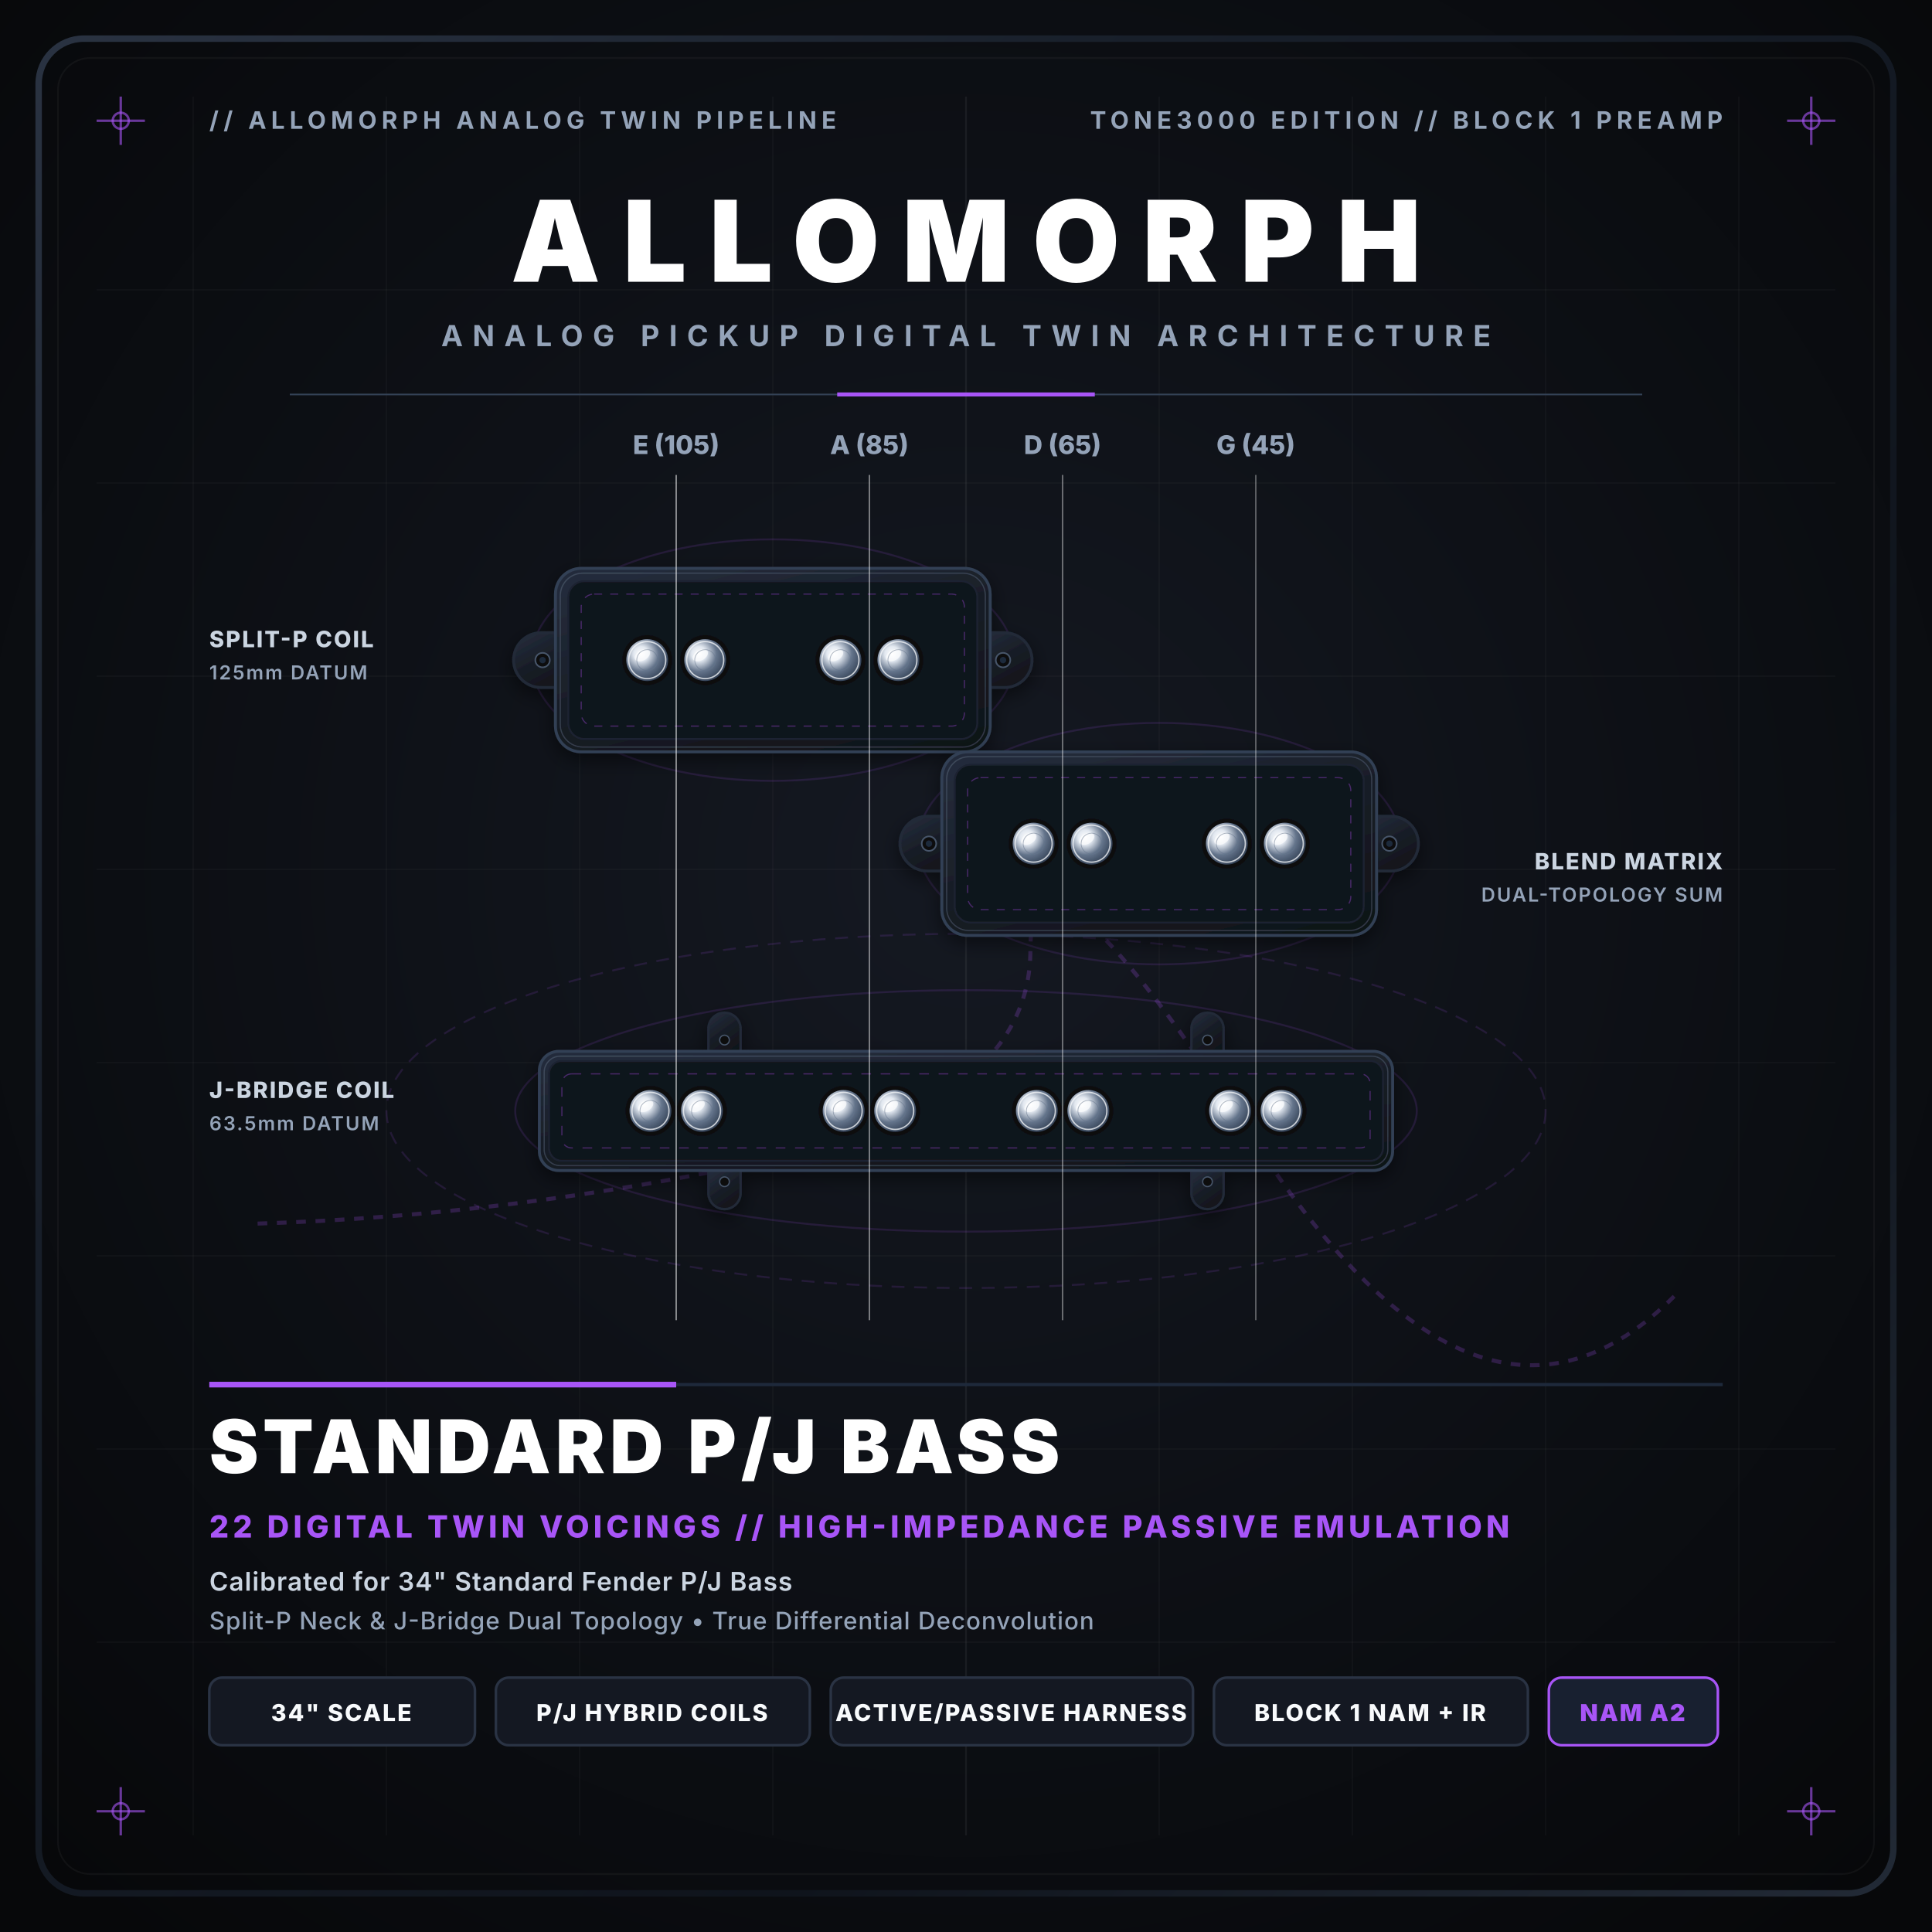
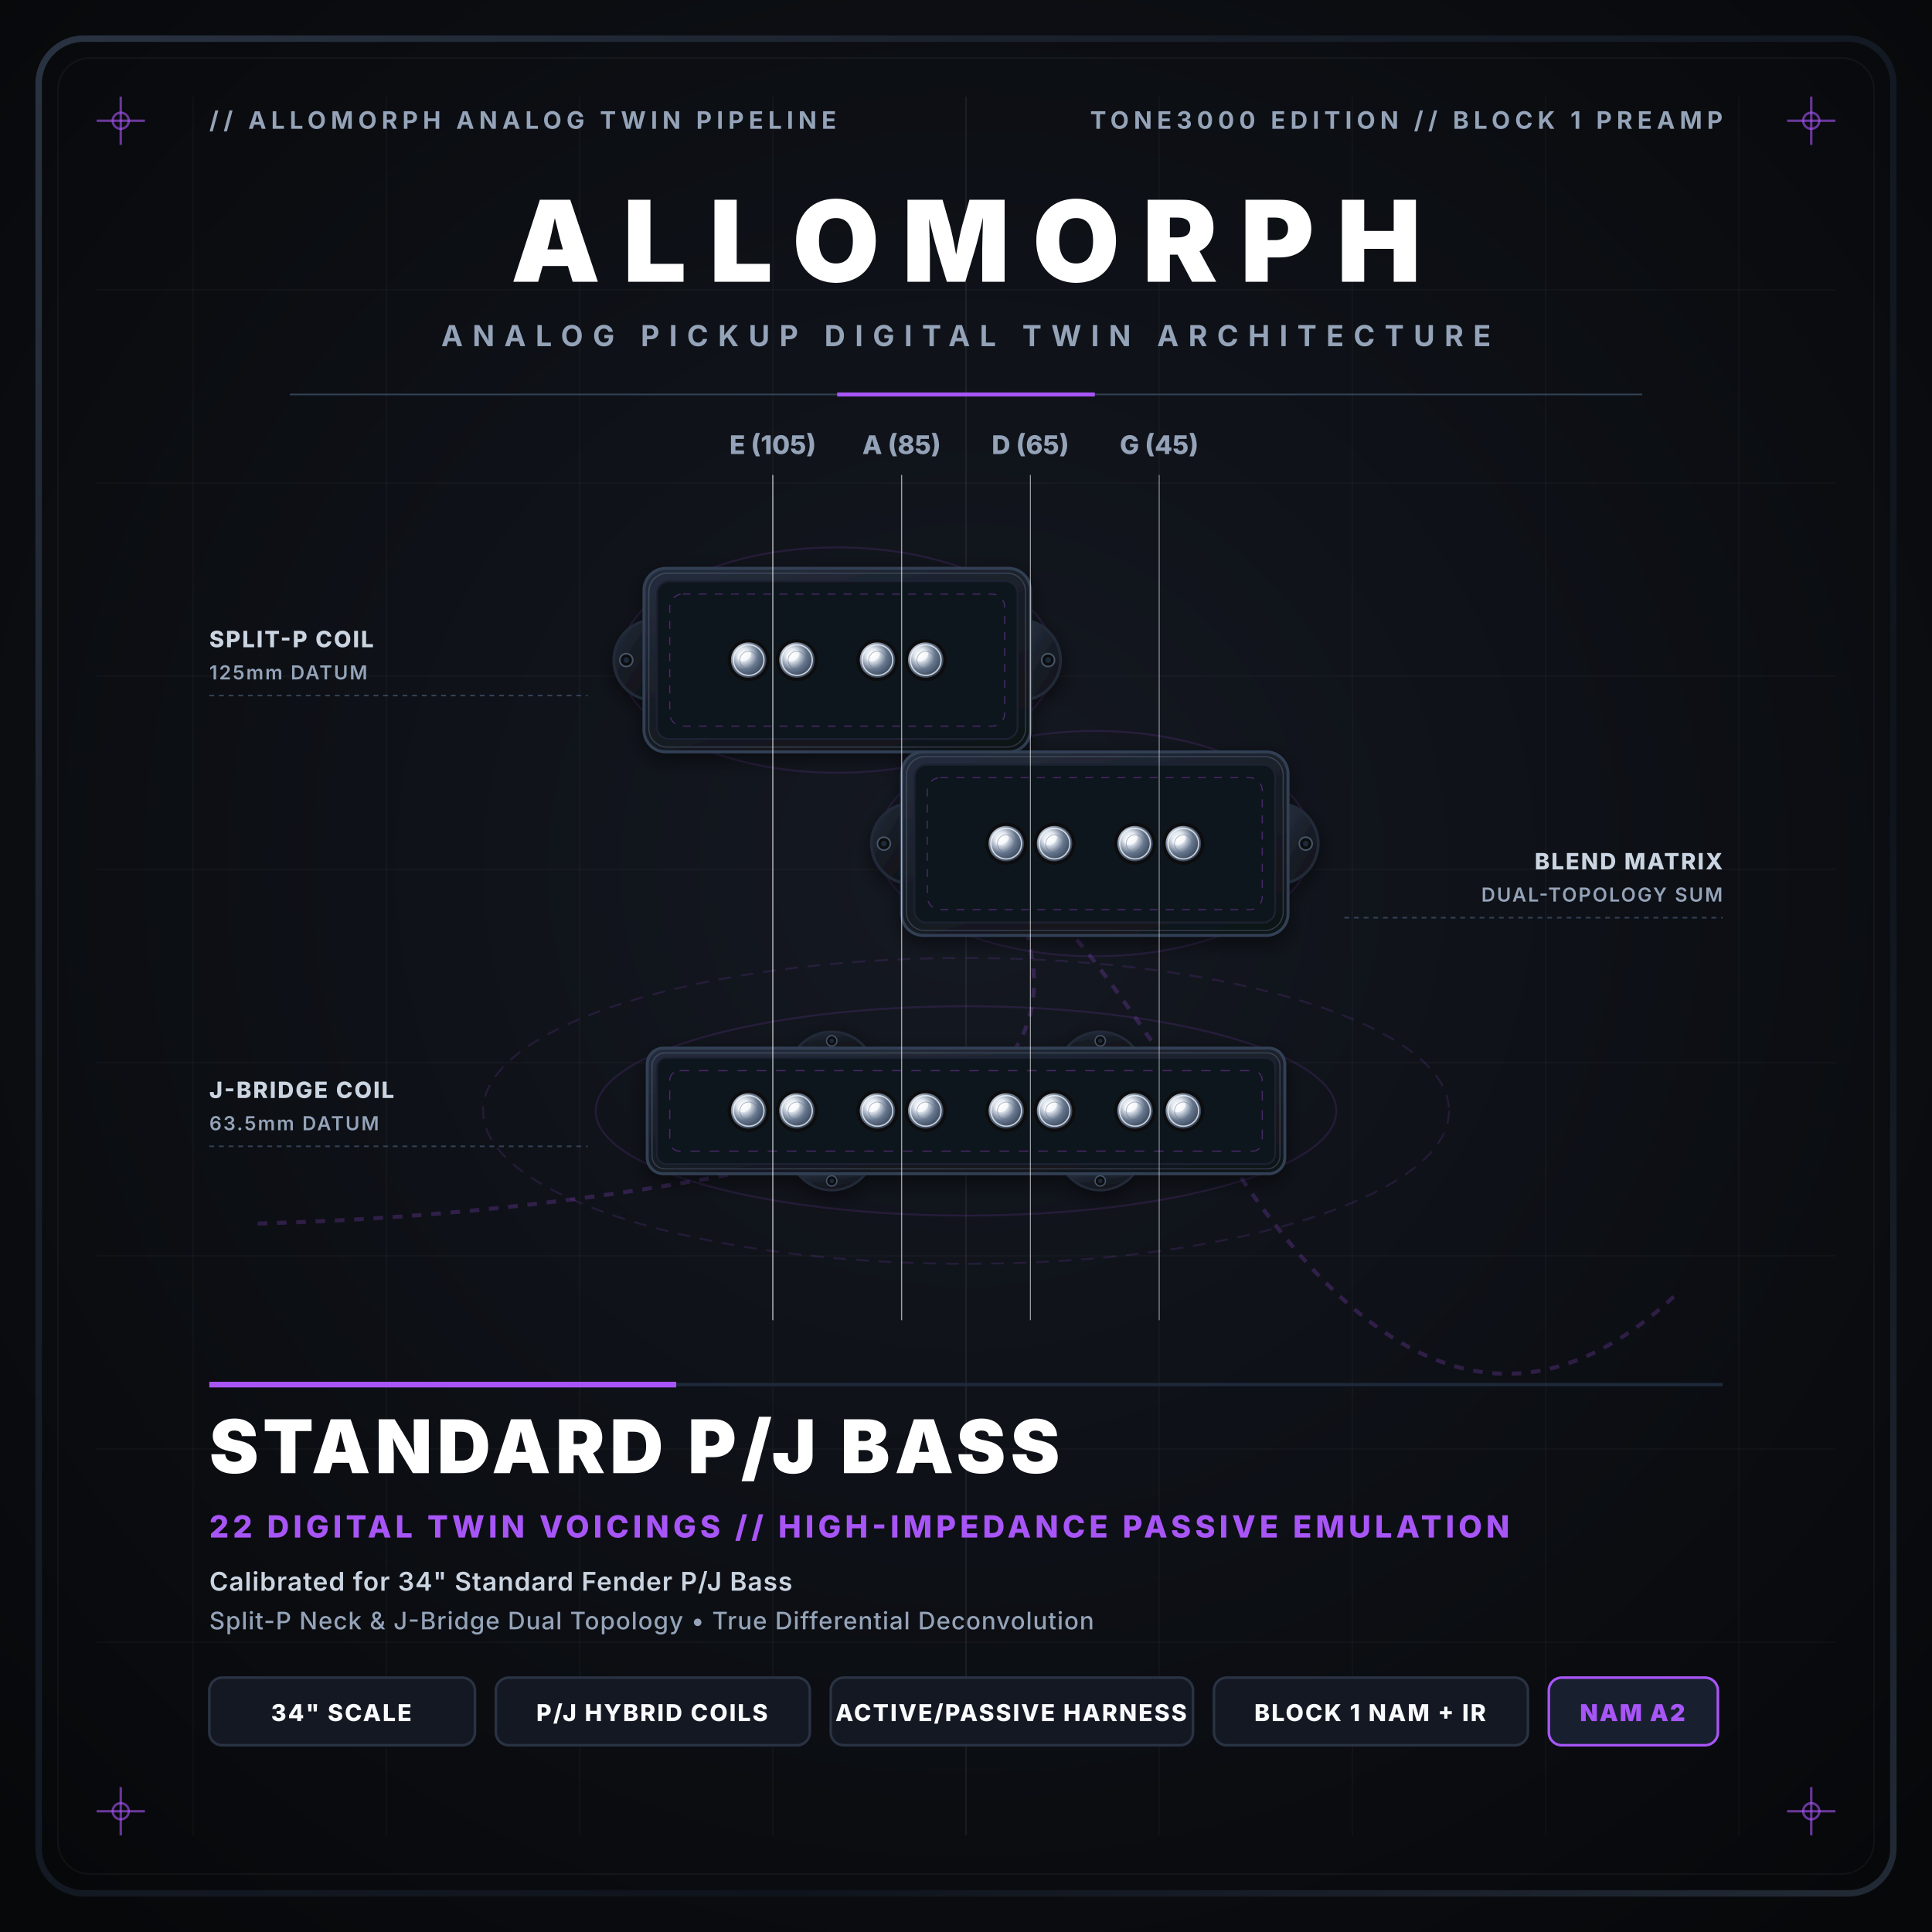
<svg xmlns="http://www.w3.org/2000/svg" viewBox="0 0 1200 1200" width="1200" height="1200">
  <defs>
    <radialGradient id="bgGrad" cx="50%" cy="45%" r="70%">
      <stop offset="0%" stop-color="#151922" />
      <stop offset="45%" stop-color="#0e1117" />
      <stop offset="100%" stop-color="#07080a" />
    </radialGradient>
    <linearGradient id="bezelGrad" x1="0%" y1="0%" x2="100%" y2="100%">
      <stop offset="0%" stop-color="#2a3342" />
      <stop offset="30%" stop-color="#181f2a" />
      <stop offset="70%" stop-color="#0f141c" />
      <stop offset="100%" stop-color="#222a36" />
    </linearGradient>
    <linearGradient id="coverGrad" x1="20%" y1="0%" x2="80%" y2="100%">
      <stop offset="0%" stop-color="#242c3b" />
      <stop offset="50%" stop-color="#181d26" />
      <stop offset="100%" stop-color="#101319" />
    </linearGradient>
    <radialGradient id="poleGrad" cx="35%" cy="35%" r="70%">
      <stop offset="0%" stop-color="#ffffff" />
      <stop offset="25%" stop-color="#e2e8f0" />
      <stop offset="60%" stop-color="#64748b" />
      <stop offset="100%" stop-color="#334155" />
    </radialGradient>
    <linearGradient id="stringGrad" x1="0%" y1="0%" x2="100%" y2="0%">
      <stop offset="0%" stop-color="#475569" stop-opacity="0.4" />
      <stop offset="40%" stop-color="#f8fafc" stop-opacity="0.9" />
      <stop offset="70%" stop-color="#94a3b8" stop-opacity="0.7" />
      <stop offset="100%" stop-color="#334155" stop-opacity="0.4" />
    </linearGradient>
    <filter id="dropShadow" x="-25%" y="-25%" width="150%" height="150%">
      <feDropShadow dx="0" dy="18" stdDeviation="16" flood-color="#000000" flood-opacity="0.85" />
      <feDropShadow dx="0" dy="4" stdDeviation="6" flood-color="#000000" flood-opacity="0.5" />
    </filter>
  </defs>
  <rect width="1200" height="1200" fill="url(#bgGrad)" />
  <rect x="24" y="24" width="1152" height="1152" rx="28" fill="none" stroke="url(#bezelGrad)" stroke-width="4" />
  <rect x="36" y="36" width="1128" height="1128" rx="20" fill="none" stroke="#ffffff" stroke-opacity="0.04" stroke-width="1" />
  <g stroke="#ffffff" stroke-opacity="0.025" stroke-width="1">
    <line x1="120" y1="60" x2="120" y2="1140" />
    <line x1="240" y1="60" x2="240" y2="1140" />
    <line x1="360" y1="60" x2="360" y2="1140" />
    <line x1="480" y1="60" x2="480" y2="1140" />
    <line x1="600" y1="60" x2="600" y2="1140" stroke-opacity="0.06" />
    <line x1="720" y1="60" x2="720" y2="1140" />
    <line x1="840" y1="60" x2="840" y2="1140" />
    <line x1="960" y1="60" x2="960" y2="1140" />
    <line x1="1080" y1="60" x2="1080" y2="1140" />
    <line x1="60" y1="180" x2="1140" y2="180" />
    <line x1="60" y1="300" x2="1140" y2="300" />
    <line x1="60" y1="420" x2="1140" y2="420" />
    <line x1="60" y1="540" x2="1140" y2="540" />
    <line x1="60" y1="660" x2="1140" y2="660" />
    <line x1="60" y1="780" x2="1140" y2="780" />
    <line x1="60" y1="900" x2="1140" y2="900" />
    <line x1="60" y1="1020" x2="1140" y2="1020" />
  </g>
  <g stroke="#a855f7" stroke-width="1.5" stroke-opacity="0.6">
    <line x1="60" y1="75" x2="90" y2="75" />
    <line x1="75" y1="60" x2="75" y2="90" />
    <circle cx="75" cy="75" r="5" fill="none" />
    <line x1="1110" y1="75" x2="1140" y2="75" />
    <line x1="1125" y1="60" x2="1125" y2="90" />
    <circle cx="1125" cy="75" r="5" fill="none" />
    <line x1="60" y1="1125" x2="90" y2="1125" />
    <line x1="75" y1="1110" x2="75" y2="1140" />
    <circle cx="75" cy="1125" r="5" fill="none" />
    <line x1="1110" y1="1125" x2="1140" y2="1125" />
    <line x1="1125" y1="1110" x2="1125" y2="1140" />
    <circle cx="1125" cy="1125" r="5" fill="none" />
  </g>
  <text x="130" y="80" fill="#94a3b8" font-size="15" font-family="system-ui, -apple-system, sans-serif" font-weight="700" letter-spacing="3">// ALLOMORPH ANALOG TWIN PIPELINE</text>
  <text x="1070" y="80" fill="#94a3b8" font-size="15" font-family="system-ui, -apple-system, sans-serif" font-weight="700" letter-spacing="3" text-anchor="end">TONE3000 EDITION // BLOCK 1 PREAMP</text>
  <g transform="translate(600, 175)">
    <text x="0" y="0" fill="#ffffff" font-size="70" font-family="system-ui, -apple-system, sans-serif" font-weight="900" letter-spacing="14" text-anchor="middle">ALLOMORPH</text>
    <text x="0" y="40" fill="#94a3b8" font-size="18" font-family="system-ui, -apple-system, sans-serif" font-weight="700" letter-spacing="6" text-anchor="middle">ANALOG PICKUP DIGITAL TWIN ARCHITECTURE</text>
  </g>
  <line x1="180" y1="245" x2="1020" y2="245" stroke="#334155" stroke-width="1" />
  <line x1="520" y1="245" x2="680" y2="245" stroke="#a855f7" stroke-width="2.5" />
  <g fill="none" stroke="#a855f7" stroke-opacity="0.14" stroke-width="1.2">
-     <ellipse cx="480" cy="410" rx="150" ry="75" />
-     <ellipse cx="720" cy="524" rx="150" ry="75" />
-     <ellipse cx="600" cy="690" rx="280" ry="75" />
-     <ellipse cx="600" cy="690" rx="360" ry="110" stroke-dasharray="8 6" />
-   </g>
-   <path d="M 160 760 Q 320 755 480 720 T 640 590 T 780 710 T 1040 805" fill="none" stroke="#a855f7" stroke-opacity="0.22" stroke-width="2.5" stroke-dasharray="6 6" />
+     <ellipse cx="520" cy="410" rx="135" ry="70" />
+     <ellipse cx="680" cy="524" rx="135" ry="70" />
+     <ellipse cx="600" cy="690" rx="230" ry="65" />
+     <ellipse cx="600" cy="690" rx="300" ry="95" stroke-dasharray="8 6" />
+   </g>
+   <path d="M 160 760 Q 340 755 500 720 T 640 590 T 760 715 T 1040 805" fill="none" stroke="#a855f7" stroke-opacity="0.22" stroke-width="2.5" stroke-dasharray="6 6" />
  <g filter="url(#dropShadow)">
-     <path d="M 357.0 393.0 L 336.0 393.0 A 12 12 0 0 0 336.0 427.0 L 357.0 427.0 Z" fill="url(#coverGrad)" stroke="#222938" stroke-width="1.8" />
-     <circle cx="337.0" cy="410.0" r="4.5" fill="#080a0f" stroke="#475569" stroke-width="1" />
-     <circle cx="337.0" cy="410.0" r="2" fill="#1e293b" />
-     <path d="M 603.0 393.0 L 624.0 393.0 A 12 12 0 0 1 624.0 427.0 L 603.0 427.0 Z" fill="url(#coverGrad)" stroke="#222938" stroke-width="1.8" />
-     <circle cx="623.0" cy="410.0" r="4.5" fill="#080a0f" stroke="#475569" stroke-width="1" />
-     <circle cx="623.0" cy="410.0" r="2" fill="#1e293b" />
-     <rect x="345.0" y="353.0" width="270.0" height="114.0" rx="16.0" fill="url(#coverGrad)" stroke="#334155" stroke-width="1.8" />
-     <rect x="348.0" y="356.0" width="264.0" height="108.0" rx="14.0" fill="none" stroke="#64748b" stroke-width="0.75" opacity="0.4" />
-     <rect x="353.0" y="361.0" width="254.0" height="98.0" rx="10.0" fill="#0f131a" stroke="#1c2330" stroke-width="1.2" />
-     <rect x="361.0" y="369.0" width="238.0" height="82.0" rx="8" fill="none" stroke="#a855f7" stroke-width="0.75" stroke-opacity="0.35" stroke-dasharray="5 5" />
-     <g transform="translate(402.0, 410.0)">
-       <circle cx="0" cy="0" r="15.5" fill="#080a0f" opacity="0.85" />
-       <circle cx="0" cy="0" r="13.0" fill="url(#poleGrad)" />
-       <circle cx="0" cy="0" r="11.5" fill="none" stroke="#f8fafc" stroke-width="0.85" opacity="0.75" />
-       <ellipse cx="-3" cy="-3" rx="5.2" ry="3.2" fill="#ffffff" opacity="0.65" transform="rotate(-30, -3, -3)" />
-       <circle cx="0" cy="0" r="6.5" fill="none" stroke="#64748b" stroke-width="0.5" opacity="0.5" />
-     </g>
-     <g transform="translate(438.0, 410.0)">
-       <circle cx="0" cy="0" r="15.5" fill="#080a0f" opacity="0.85" />
-       <circle cx="0" cy="0" r="13.0" fill="url(#poleGrad)" />
-       <circle cx="0" cy="0" r="11.5" fill="none" stroke="#f8fafc" stroke-width="0.85" opacity="0.75" />
-       <ellipse cx="-3" cy="-3" rx="5.2" ry="3.2" fill="#ffffff" opacity="0.65" transform="rotate(-30, -3, -3)" />
-       <circle cx="0" cy="0" r="6.5" fill="none" stroke="#64748b" stroke-width="0.5" opacity="0.5" />
-     </g>
-     <g transform="translate(522.0, 410.0)">
-       <circle cx="0" cy="0" r="15.5" fill="#080a0f" opacity="0.85" />
-       <circle cx="0" cy="0" r="13.0" fill="url(#poleGrad)" />
-       <circle cx="0" cy="0" r="11.5" fill="none" stroke="#f8fafc" stroke-width="0.85" opacity="0.75" />
-       <ellipse cx="-3" cy="-3" rx="5.2" ry="3.2" fill="#ffffff" opacity="0.65" transform="rotate(-30, -3, -3)" />
-       <circle cx="0" cy="0" r="6.5" fill="none" stroke="#64748b" stroke-width="0.5" opacity="0.5" />
-     </g>
-     <g transform="translate(558.0, 410.0)">
-       <circle cx="0" cy="0" r="15.5" fill="#080a0f" opacity="0.85" />
-       <circle cx="0" cy="0" r="13.0" fill="url(#poleGrad)" />
-       <circle cx="0" cy="0" r="11.5" fill="none" stroke="#f8fafc" stroke-width="0.85" opacity="0.75" />
-       <ellipse cx="-3" cy="-3" rx="5.2" ry="3.2" fill="#ffffff" opacity="0.65" transform="rotate(-30, -3, -3)" />
-       <circle cx="0" cy="0" r="6.5" fill="none" stroke="#64748b" stroke-width="0.5" opacity="0.5" />
+     <path d="M 400.0 385.8 A 25 25 0 0 0 400.0 434.2 Z" fill="url(#coverGrad)" stroke="#222938" stroke-width="1.8" />
+     <circle cx="389.0" cy="410.0" r="4.0" fill="#080a0f" stroke="#475569" stroke-width="1" />
+     <circle cx="389.0" cy="410.0" r="1.8" fill="#1e293b" />
+     <path d="M 640.0 385.8 A 25 25 0 0 1 640.0 434.2 Z" fill="url(#coverGrad)" stroke="#222938" stroke-width="1.8" />
+     <circle cx="651.0" cy="410.0" r="4.0" fill="#080a0f" stroke="#475569" stroke-width="1" />
+     <circle cx="651.0" cy="410.0" r="1.8" fill="#1e293b" />
+     <rect x="400.0" y="353.0" width="240.0" height="114.0" rx="13.5" fill="url(#coverGrad)" stroke="#334155" stroke-width="1.8" />
+     <rect x="403.0" y="356.0" width="234.0" height="108.0" rx="11.5" fill="none" stroke="#64748b" stroke-width="0.75" opacity="0.4" />
+     <rect x="408.0" y="361.0" width="224.0" height="98.0" rx="7.5" fill="#0f131a" stroke="#1c2330" stroke-width="1.2" />
+     <rect x="416.0" y="369.0" width="208.0" height="82.0" rx="8" fill="none" stroke="#a855f7" stroke-width="0.75" stroke-opacity="0.35" stroke-dasharray="5 5" />
+     <g transform="translate(465.0, 410.0)">
+       <circle cx="0" cy="0" r="13.0" fill="#080a0f" opacity="0.85" />
+       <circle cx="0" cy="0" r="11.0" fill="url(#poleGrad)" />
+       <circle cx="0" cy="0" r="9.5" fill="none" stroke="#f8fafc" stroke-width="0.85" opacity="0.75" />
+       <ellipse cx="-2.5" cy="-2.5" rx="4.4" ry="2.8" fill="#ffffff" opacity="0.65" transform="rotate(-30, -2.5, -2.5)" />
+       <circle cx="0" cy="0" r="5.5" fill="none" stroke="#64748b" stroke-width="0.5" opacity="0.5" />
+     </g>
+     <g transform="translate(495.0, 410.0)">
+       <circle cx="0" cy="0" r="13.0" fill="#080a0f" opacity="0.85" />
+       <circle cx="0" cy="0" r="11.0" fill="url(#poleGrad)" />
+       <circle cx="0" cy="0" r="9.5" fill="none" stroke="#f8fafc" stroke-width="0.85" opacity="0.75" />
+       <ellipse cx="-2.5" cy="-2.5" rx="4.4" ry="2.8" fill="#ffffff" opacity="0.65" transform="rotate(-30, -2.5, -2.5)" />
+       <circle cx="0" cy="0" r="5.5" fill="none" stroke="#64748b" stroke-width="0.5" opacity="0.5" />
+     </g>
+     <g transform="translate(545.0, 410.0)">
+       <circle cx="0" cy="0" r="13.0" fill="#080a0f" opacity="0.85" />
+       <circle cx="0" cy="0" r="11.0" fill="url(#poleGrad)" />
+       <circle cx="0" cy="0" r="9.5" fill="none" stroke="#f8fafc" stroke-width="0.85" opacity="0.75" />
+       <ellipse cx="-2.5" cy="-2.5" rx="4.4" ry="2.8" fill="#ffffff" opacity="0.65" transform="rotate(-30, -2.5, -2.5)" />
+       <circle cx="0" cy="0" r="5.5" fill="none" stroke="#64748b" stroke-width="0.5" opacity="0.5" />
+     </g>
+     <g transform="translate(575.0, 410.0)">
+       <circle cx="0" cy="0" r="13.0" fill="#080a0f" opacity="0.85" />
+       <circle cx="0" cy="0" r="11.0" fill="url(#poleGrad)" />
+       <circle cx="0" cy="0" r="9.5" fill="none" stroke="#f8fafc" stroke-width="0.85" opacity="0.75" />
+       <ellipse cx="-2.5" cy="-2.5" rx="4.4" ry="2.8" fill="#ffffff" opacity="0.65" transform="rotate(-30, -2.5, -2.5)" />
+       <circle cx="0" cy="0" r="5.5" fill="none" stroke="#64748b" stroke-width="0.5" opacity="0.5" />
    </g>
  </g>
  <g filter="url(#dropShadow)">
-     <path d="M 597.0 507.0 L 576.0 507.0 A 12 12 0 0 0 576.0 541.0 L 597.0 541.0 Z" fill="url(#coverGrad)" stroke="#222938" stroke-width="1.8" />
-     <circle cx="577.0" cy="524.0" r="4.5" fill="#080a0f" stroke="#475569" stroke-width="1" />
-     <circle cx="577.0" cy="524.0" r="2" fill="#1e293b" />
-     <path d="M 843.0 507.0 L 864.0 507.0 A 12 12 0 0 1 864.0 541.0 L 843.0 541.0 Z" fill="url(#coverGrad)" stroke="#222938" stroke-width="1.8" />
-     <circle cx="863.0" cy="524.0" r="4.5" fill="#080a0f" stroke="#475569" stroke-width="1" />
-     <circle cx="863.0" cy="524.0" r="2" fill="#1e293b" />
-     <rect x="585.0" y="467.0" width="270.0" height="114.0" rx="16.0" fill="url(#coverGrad)" stroke="#334155" stroke-width="1.8" />
-     <rect x="588.0" y="470.0" width="264.0" height="108.0" rx="14.0" fill="none" stroke="#64748b" stroke-width="0.75" opacity="0.4" />
-     <rect x="593.0" y="475.0" width="254.0" height="98.0" rx="10.0" fill="#0f131a" stroke="#1c2330" stroke-width="1.2" />
-     <rect x="601.0" y="483.0" width="238.0" height="82.0" rx="8" fill="none" stroke="#a855f7" stroke-width="0.75" stroke-opacity="0.35" stroke-dasharray="5 5" />
-     <g transform="translate(642.0, 524.0)">
-       <circle cx="0" cy="0" r="15.5" fill="#080a0f" opacity="0.85" />
-       <circle cx="0" cy="0" r="13.0" fill="url(#poleGrad)" />
-       <circle cx="0" cy="0" r="11.5" fill="none" stroke="#f8fafc" stroke-width="0.85" opacity="0.75" />
-       <ellipse cx="-3" cy="-3" rx="5.2" ry="3.2" fill="#ffffff" opacity="0.65" transform="rotate(-30, -3, -3)" />
-       <circle cx="0" cy="0" r="6.5" fill="none" stroke="#64748b" stroke-width="0.5" opacity="0.5" />
-     </g>
-     <g transform="translate(678.0, 524.0)">
-       <circle cx="0" cy="0" r="15.5" fill="#080a0f" opacity="0.85" />
-       <circle cx="0" cy="0" r="13.0" fill="url(#poleGrad)" />
-       <circle cx="0" cy="0" r="11.5" fill="none" stroke="#f8fafc" stroke-width="0.85" opacity="0.75" />
-       <ellipse cx="-3" cy="-3" rx="5.2" ry="3.2" fill="#ffffff" opacity="0.65" transform="rotate(-30, -3, -3)" />
-       <circle cx="0" cy="0" r="6.5" fill="none" stroke="#64748b" stroke-width="0.5" opacity="0.5" />
-     </g>
-     <g transform="translate(762.0, 524.0)">
-       <circle cx="0" cy="0" r="15.5" fill="#080a0f" opacity="0.85" />
-       <circle cx="0" cy="0" r="13.0" fill="url(#poleGrad)" />
-       <circle cx="0" cy="0" r="11.5" fill="none" stroke="#f8fafc" stroke-width="0.85" opacity="0.75" />
-       <ellipse cx="-3" cy="-3" rx="5.2" ry="3.2" fill="#ffffff" opacity="0.65" transform="rotate(-30, -3, -3)" />
-       <circle cx="0" cy="0" r="6.5" fill="none" stroke="#64748b" stroke-width="0.5" opacity="0.5" />
-     </g>
-     <g transform="translate(798.0, 524.0)">
-       <circle cx="0" cy="0" r="15.5" fill="#080a0f" opacity="0.85" />
-       <circle cx="0" cy="0" r="13.0" fill="url(#poleGrad)" />
-       <circle cx="0" cy="0" r="11.5" fill="none" stroke="#f8fafc" stroke-width="0.85" opacity="0.75" />
-       <ellipse cx="-3" cy="-3" rx="5.2" ry="3.2" fill="#ffffff" opacity="0.65" transform="rotate(-30, -3, -3)" />
-       <circle cx="0" cy="0" r="6.5" fill="none" stroke="#64748b" stroke-width="0.5" opacity="0.5" />
+     <path d="M 560.0 499.8 A 25 25 0 0 0 560.0 548.2 Z" fill="url(#coverGrad)" stroke="#222938" stroke-width="1.8" />
+     <circle cx="549.0" cy="524.0" r="4.0" fill="#080a0f" stroke="#475569" stroke-width="1" />
+     <circle cx="549.0" cy="524.0" r="1.8" fill="#1e293b" />
+     <path d="M 800.0 499.8 A 25 25 0 0 1 800.0 548.2 Z" fill="url(#coverGrad)" stroke="#222938" stroke-width="1.8" />
+     <circle cx="811.0" cy="524.0" r="4.0" fill="#080a0f" stroke="#475569" stroke-width="1" />
+     <circle cx="811.0" cy="524.0" r="1.8" fill="#1e293b" />
+     <rect x="560.0" y="467.0" width="240.0" height="114.0" rx="13.5" fill="url(#coverGrad)" stroke="#334155" stroke-width="1.8" />
+     <rect x="563.0" y="470.0" width="234.0" height="108.0" rx="11.5" fill="none" stroke="#64748b" stroke-width="0.75" opacity="0.4" />
+     <rect x="568.0" y="475.0" width="224.0" height="98.0" rx="7.5" fill="#0f131a" stroke="#1c2330" stroke-width="1.2" />
+     <rect x="576.0" y="483.0" width="208.0" height="82.0" rx="8" fill="none" stroke="#a855f7" stroke-width="0.75" stroke-opacity="0.35" stroke-dasharray="5 5" />
+     <g transform="translate(625.0, 524.0)">
+       <circle cx="0" cy="0" r="13.0" fill="#080a0f" opacity="0.85" />
+       <circle cx="0" cy="0" r="11.0" fill="url(#poleGrad)" />
+       <circle cx="0" cy="0" r="9.5" fill="none" stroke="#f8fafc" stroke-width="0.85" opacity="0.75" />
+       <ellipse cx="-2.5" cy="-2.5" rx="4.4" ry="2.8" fill="#ffffff" opacity="0.65" transform="rotate(-30, -2.5, -2.5)" />
+       <circle cx="0" cy="0" r="5.5" fill="none" stroke="#64748b" stroke-width="0.5" opacity="0.5" />
+     </g>
+     <g transform="translate(655.0, 524.0)">
+       <circle cx="0" cy="0" r="13.0" fill="#080a0f" opacity="0.85" />
+       <circle cx="0" cy="0" r="11.0" fill="url(#poleGrad)" />
+       <circle cx="0" cy="0" r="9.5" fill="none" stroke="#f8fafc" stroke-width="0.85" opacity="0.75" />
+       <ellipse cx="-2.5" cy="-2.5" rx="4.4" ry="2.8" fill="#ffffff" opacity="0.65" transform="rotate(-30, -2.5, -2.5)" />
+       <circle cx="0" cy="0" r="5.5" fill="none" stroke="#64748b" stroke-width="0.5" opacity="0.5" />
+     </g>
+     <g transform="translate(705.0, 524.0)">
+       <circle cx="0" cy="0" r="13.0" fill="#080a0f" opacity="0.85" />
+       <circle cx="0" cy="0" r="11.0" fill="url(#poleGrad)" />
+       <circle cx="0" cy="0" r="9.5" fill="none" stroke="#f8fafc" stroke-width="0.85" opacity="0.75" />
+       <ellipse cx="-2.5" cy="-2.5" rx="4.4" ry="2.8" fill="#ffffff" opacity="0.65" transform="rotate(-30, -2.5, -2.5)" />
+       <circle cx="0" cy="0" r="5.5" fill="none" stroke="#64748b" stroke-width="0.5" opacity="0.5" />
+     </g>
+     <g transform="translate(735.0, 524.0)">
+       <circle cx="0" cy="0" r="13.0" fill="#080a0f" opacity="0.85" />
+       <circle cx="0" cy="0" r="11.0" fill="url(#poleGrad)" />
+       <circle cx="0" cy="0" r="9.5" fill="none" stroke="#f8fafc" stroke-width="0.85" opacity="0.75" />
+       <ellipse cx="-2.5" cy="-2.5" rx="4.4" ry="2.8" fill="#ffffff" opacity="0.65" transform="rotate(-30, -2.5, -2.5)" />
+       <circle cx="0" cy="0" r="5.5" fill="none" stroke="#64748b" stroke-width="0.5" opacity="0.5" />
    </g>
  </g>
  <g filter="url(#dropShadow)">
-     <path d="M 440.0 653.0 L 440.0 639.0 A 7 7 0 0 1 460.0 639.0 L 460.0 653.0 Z" fill="url(#coverGrad)" stroke="#222938" stroke-width="1.5" />
-     <circle cx="450.0" cy="646.0" r="3" fill="#080a0f" stroke="#475569" stroke-width="0.8" />
-     <path d="M 440.0 727.0 L 440.0 741.0 A 7 7 0 0 0 460.0 741.0 L 460.0 727.0 Z" fill="url(#coverGrad)" stroke="#222938" stroke-width="1.5" />
-     <circle cx="450.0" cy="734.0" r="3" fill="#080a0f" stroke="#475569" stroke-width="0.8" />
-     <path d="M 740.0 653.0 L 740.0 639.0 A 7 7 0 0 1 760.0 639.0 L 760.0 653.0 Z" fill="url(#coverGrad)" stroke="#222938" stroke-width="1.5" />
-     <circle cx="750.0" cy="646.0" r="3" fill="#080a0f" stroke="#475569" stroke-width="0.8" />
-     <path d="M 740.0 727.0 L 740.0 741.0 A 7 7 0 0 0 760.0 741.0 L 760.0 727.0 Z" fill="url(#coverGrad)" stroke="#222938" stroke-width="1.5" />
-     <circle cx="750.0" cy="734.0" r="3" fill="#080a0f" stroke="#475569" stroke-width="0.8" />
-     <rect x="335.0" y="653.0" width="530.0" height="74.0" rx="12.0" fill="url(#coverGrad)" stroke="#334155" stroke-width="1.8" />
-     <rect x="338.0" y="656.0" width="524.0" height="68.0" rx="10.0" fill="none" stroke="#64748b" stroke-width="0.75" opacity="0.4" />
-     <rect x="341.0" y="659.0" width="518.0" height="62.0" rx="8.0" fill="#0f131a" stroke="#1c2330" stroke-width="1.2" />
-     <rect x="349.0" y="667.0" width="502.0" height="46.0" rx="6" fill="none" stroke="#a855f7" stroke-width="0.75" stroke-opacity="0.35" stroke-dasharray="6 6" />
-     <g transform="translate(404.0, 690.0)">
-       <circle cx="0" cy="0" r="15.5" fill="#080a0f" opacity="0.85" />
-       <circle cx="0" cy="0" r="13.0" fill="url(#poleGrad)" />
-       <circle cx="0" cy="0" r="11.5" fill="none" stroke="#f8fafc" stroke-width="0.85" opacity="0.75" />
-       <ellipse cx="-3" cy="-3" rx="5.2" ry="3.2" fill="#ffffff" opacity="0.65" transform="rotate(-30, -3, -3)" />
-       <circle cx="0" cy="0" r="6.5" fill="none" stroke="#64748b" stroke-width="0.5" opacity="0.5" />
-     </g>
-     <g transform="translate(436.0, 690.0)">
-       <circle cx="0" cy="0" r="15.5" fill="#080a0f" opacity="0.85" />
-       <circle cx="0" cy="0" r="13.0" fill="url(#poleGrad)" />
-       <circle cx="0" cy="0" r="11.5" fill="none" stroke="#f8fafc" stroke-width="0.85" opacity="0.75" />
-       <ellipse cx="-3" cy="-3" rx="5.2" ry="3.2" fill="#ffffff" opacity="0.65" transform="rotate(-30, -3, -3)" />
-       <circle cx="0" cy="0" r="6.5" fill="none" stroke="#64748b" stroke-width="0.5" opacity="0.5" />
-     </g>
-     <g transform="translate(524.0, 690.0)">
-       <circle cx="0" cy="0" r="15.5" fill="#080a0f" opacity="0.85" />
-       <circle cx="0" cy="0" r="13.0" fill="url(#poleGrad)" />
-       <circle cx="0" cy="0" r="11.5" fill="none" stroke="#f8fafc" stroke-width="0.85" opacity="0.75" />
-       <ellipse cx="-3" cy="-3" rx="5.2" ry="3.2" fill="#ffffff" opacity="0.65" transform="rotate(-30, -3, -3)" />
-       <circle cx="0" cy="0" r="6.5" fill="none" stroke="#64748b" stroke-width="0.5" opacity="0.5" />
-     </g>
-     <g transform="translate(556.0, 690.0)">
-       <circle cx="0" cy="0" r="15.5" fill="#080a0f" opacity="0.85" />
-       <circle cx="0" cy="0" r="13.0" fill="url(#poleGrad)" />
-       <circle cx="0" cy="0" r="11.5" fill="none" stroke="#f8fafc" stroke-width="0.85" opacity="0.75" />
-       <ellipse cx="-3" cy="-3" rx="5.2" ry="3.2" fill="#ffffff" opacity="0.65" transform="rotate(-30, -3, -3)" />
-       <circle cx="0" cy="0" r="6.5" fill="none" stroke="#64748b" stroke-width="0.5" opacity="0.5" />
-     </g>
-     <g transform="translate(644.0, 690.0)">
-       <circle cx="0" cy="0" r="15.5" fill="#080a0f" opacity="0.85" />
-       <circle cx="0" cy="0" r="13.0" fill="url(#poleGrad)" />
-       <circle cx="0" cy="0" r="11.5" fill="none" stroke="#f8fafc" stroke-width="0.85" opacity="0.75" />
-       <ellipse cx="-3" cy="-3" rx="5.2" ry="3.2" fill="#ffffff" opacity="0.65" transform="rotate(-30, -3, -3)" />
-       <circle cx="0" cy="0" r="6.5" fill="none" stroke="#64748b" stroke-width="0.5" opacity="0.5" />
-     </g>
-     <g transform="translate(676.0, 690.0)">
-       <circle cx="0" cy="0" r="15.5" fill="#080a0f" opacity="0.85" />
-       <circle cx="0" cy="0" r="13.0" fill="url(#poleGrad)" />
-       <circle cx="0" cy="0" r="11.5" fill="none" stroke="#f8fafc" stroke-width="0.85" opacity="0.75" />
-       <ellipse cx="-3" cy="-3" rx="5.2" ry="3.2" fill="#ffffff" opacity="0.65" transform="rotate(-30, -3, -3)" />
-       <circle cx="0" cy="0" r="6.5" fill="none" stroke="#64748b" stroke-width="0.5" opacity="0.5" />
-     </g>
-     <g transform="translate(764.0, 690.0)">
-       <circle cx="0" cy="0" r="15.5" fill="#080a0f" opacity="0.85" />
-       <circle cx="0" cy="0" r="13.0" fill="url(#poleGrad)" />
-       <circle cx="0" cy="0" r="11.5" fill="none" stroke="#f8fafc" stroke-width="0.85" opacity="0.75" />
-       <ellipse cx="-3" cy="-3" rx="5.2" ry="3.2" fill="#ffffff" opacity="0.65" transform="rotate(-30, -3, -3)" />
-       <circle cx="0" cy="0" r="6.5" fill="none" stroke="#64748b" stroke-width="0.5" opacity="0.5" />
-     </g>
-     <g transform="translate(796.0, 690.0)">
-       <circle cx="0" cy="0" r="15.5" fill="#080a0f" opacity="0.85" />
-       <circle cx="0" cy="0" r="13.0" fill="url(#poleGrad)" />
-       <circle cx="0" cy="0" r="11.5" fill="none" stroke="#f8fafc" stroke-width="0.85" opacity="0.75" />
-       <ellipse cx="-3" cy="-3" rx="5.2" ry="3.2" fill="#ffffff" opacity="0.65" transform="rotate(-30, -3, -3)" />
-       <circle cx="0" cy="0" r="6.5" fill="none" stroke="#64748b" stroke-width="0.5" opacity="0.5" />
+     <path d="M 495.6 651.0 A 26.7 26.7 0 0 1 537.6 651.0 Z" fill="url(#coverGrad)" stroke="#222938" stroke-width="1.5" />
+     <circle cx="516.6" cy="646.5" r="3.2" fill="#080a0f" stroke="#475569" stroke-width="0.8" />
+     <circle cx="516.6" cy="646.5" r="1.4" fill="#1e293b" />
+     <path d="M 495.6 729.0 A 26.7 26.7 0 0 0 537.6 729.0 Z" fill="url(#coverGrad)" stroke="#222938" stroke-width="1.5" />
+     <circle cx="516.6" cy="733.5" r="3.2" fill="#080a0f" stroke="#475569" stroke-width="0.8" />
+     <circle cx="516.6" cy="733.5" r="1.4" fill="#1e293b" />
+     <path d="M 662.4 651.0 A 26.7 26.7 0 0 1 704.4 651.0 Z" fill="url(#coverGrad)" stroke="#222938" stroke-width="1.5" />
+     <circle cx="683.4" cy="646.5" r="3.2" fill="#080a0f" stroke="#475569" stroke-width="0.8" />
+     <circle cx="683.4" cy="646.5" r="1.4" fill="#1e293b" />
+     <path d="M 662.4 729.0 A 26.7 26.7 0 0 0 704.4 729.0 Z" fill="url(#coverGrad)" stroke="#222938" stroke-width="1.5" />
+     <circle cx="683.4" cy="733.5" r="3.2" fill="#080a0f" stroke="#475569" stroke-width="0.8" />
+     <circle cx="683.4" cy="733.5" r="1.4" fill="#1e293b" />
+     <rect x="402.0" y="651.0" width="396.0" height="78.0" rx="10.0" fill="url(#coverGrad)" stroke="#334155" stroke-width="1.8" />
+     <rect x="405.0" y="654.0" width="390.0" height="72.0" rx="8.0" fill="none" stroke="#64748b" stroke-width="0.75" opacity="0.4" />
+     <rect x="408.0" y="657.0" width="384.0" height="66.0" rx="6.0" fill="#0f131a" stroke="#1c2330" stroke-width="1.2" />
+     <rect x="416.0" y="665.0" width="368.0" height="50.0" rx="6" fill="none" stroke="#a855f7" stroke-width="0.75" stroke-opacity="0.35" stroke-dasharray="6 6" />
+     <g transform="translate(465.0, 690.0)">
+       <circle cx="0" cy="0" r="13.0" fill="#080a0f" opacity="0.85" />
+       <circle cx="0" cy="0" r="11.0" fill="url(#poleGrad)" />
+       <circle cx="0" cy="0" r="9.5" fill="none" stroke="#f8fafc" stroke-width="0.85" opacity="0.75" />
+       <ellipse cx="-2.5" cy="-2.5" rx="4.4" ry="2.8" fill="#ffffff" opacity="0.65" transform="rotate(-30, -2.5, -2.5)" />
+       <circle cx="0" cy="0" r="5.5" fill="none" stroke="#64748b" stroke-width="0.5" opacity="0.5" />
+     </g>
+     <g transform="translate(495.0, 690.0)">
+       <circle cx="0" cy="0" r="13.0" fill="#080a0f" opacity="0.85" />
+       <circle cx="0" cy="0" r="11.0" fill="url(#poleGrad)" />
+       <circle cx="0" cy="0" r="9.5" fill="none" stroke="#f8fafc" stroke-width="0.85" opacity="0.75" />
+       <ellipse cx="-2.5" cy="-2.5" rx="4.4" ry="2.8" fill="#ffffff" opacity="0.65" transform="rotate(-30, -2.5, -2.5)" />
+       <circle cx="0" cy="0" r="5.5" fill="none" stroke="#64748b" stroke-width="0.5" opacity="0.5" />
+     </g>
+     <g transform="translate(545.0, 690.0)">
+       <circle cx="0" cy="0" r="13.0" fill="#080a0f" opacity="0.85" />
+       <circle cx="0" cy="0" r="11.0" fill="url(#poleGrad)" />
+       <circle cx="0" cy="0" r="9.5" fill="none" stroke="#f8fafc" stroke-width="0.85" opacity="0.75" />
+       <ellipse cx="-2.5" cy="-2.5" rx="4.4" ry="2.8" fill="#ffffff" opacity="0.65" transform="rotate(-30, -2.5, -2.5)" />
+       <circle cx="0" cy="0" r="5.5" fill="none" stroke="#64748b" stroke-width="0.5" opacity="0.5" />
+     </g>
+     <g transform="translate(575.0, 690.0)">
+       <circle cx="0" cy="0" r="13.0" fill="#080a0f" opacity="0.85" />
+       <circle cx="0" cy="0" r="11.0" fill="url(#poleGrad)" />
+       <circle cx="0" cy="0" r="9.5" fill="none" stroke="#f8fafc" stroke-width="0.85" opacity="0.75" />
+       <ellipse cx="-2.5" cy="-2.5" rx="4.4" ry="2.8" fill="#ffffff" opacity="0.65" transform="rotate(-30, -2.5, -2.5)" />
+       <circle cx="0" cy="0" r="5.5" fill="none" stroke="#64748b" stroke-width="0.5" opacity="0.5" />
+     </g>
+     <g transform="translate(625.0, 690.0)">
+       <circle cx="0" cy="0" r="13.0" fill="#080a0f" opacity="0.85" />
+       <circle cx="0" cy="0" r="11.0" fill="url(#poleGrad)" />
+       <circle cx="0" cy="0" r="9.5" fill="none" stroke="#f8fafc" stroke-width="0.85" opacity="0.75" />
+       <ellipse cx="-2.5" cy="-2.5" rx="4.4" ry="2.8" fill="#ffffff" opacity="0.65" transform="rotate(-30, -2.5, -2.5)" />
+       <circle cx="0" cy="0" r="5.5" fill="none" stroke="#64748b" stroke-width="0.5" opacity="0.5" />
+     </g>
+     <g transform="translate(655.0, 690.0)">
+       <circle cx="0" cy="0" r="13.0" fill="#080a0f" opacity="0.85" />
+       <circle cx="0" cy="0" r="11.0" fill="url(#poleGrad)" />
+       <circle cx="0" cy="0" r="9.5" fill="none" stroke="#f8fafc" stroke-width="0.85" opacity="0.75" />
+       <ellipse cx="-2.5" cy="-2.5" rx="4.4" ry="2.8" fill="#ffffff" opacity="0.65" transform="rotate(-30, -2.5, -2.5)" />
+       <circle cx="0" cy="0" r="5.5" fill="none" stroke="#64748b" stroke-width="0.5" opacity="0.5" />
+     </g>
+     <g transform="translate(705.0, 690.0)">
+       <circle cx="0" cy="0" r="13.0" fill="#080a0f" opacity="0.85" />
+       <circle cx="0" cy="0" r="11.0" fill="url(#poleGrad)" />
+       <circle cx="0" cy="0" r="9.5" fill="none" stroke="#f8fafc" stroke-width="0.85" opacity="0.75" />
+       <ellipse cx="-2.5" cy="-2.5" rx="4.4" ry="2.8" fill="#ffffff" opacity="0.65" transform="rotate(-30, -2.5, -2.5)" />
+       <circle cx="0" cy="0" r="5.5" fill="none" stroke="#64748b" stroke-width="0.5" opacity="0.5" />
+     </g>
+     <g transform="translate(735.0, 690.0)">
+       <circle cx="0" cy="0" r="13.0" fill="#080a0f" opacity="0.85" />
+       <circle cx="0" cy="0" r="11.0" fill="url(#poleGrad)" />
+       <circle cx="0" cy="0" r="9.5" fill="none" stroke="#f8fafc" stroke-width="0.85" opacity="0.75" />
+       <ellipse cx="-2.5" cy="-2.5" rx="4.4" ry="2.8" fill="#ffffff" opacity="0.65" transform="rotate(-30, -2.5, -2.5)" />
+       <circle cx="0" cy="0" r="5.5" fill="none" stroke="#64748b" stroke-width="0.5" opacity="0.5" />
    </g>
  </g>
  <g font-family="system-ui, -apple-system, sans-serif" fill="#cbd5e1" font-weight="800" letter-spacing="1">
    <text x="130" y="402" font-size="14">SPLIT-P COIL</text>
    <text x="130" y="422" font-size="12" fill="#94a3b8" font-weight="600">125mm DATUM</text>
+     <line x1="130" y1="432" x2="365" y2="432" stroke="#334155" stroke-dasharray="3 3" stroke-width="1" />
    <text x="130" y="682" font-size="14">J-BRIDGE COIL</text>
    <text x="130" y="702" font-size="12" fill="#94a3b8" font-weight="600">63.5mm DATUM</text>
+     <line x1="130" y1="712" x2="365" y2="712" stroke="#334155" stroke-dasharray="3 3" stroke-width="1" />
    <text x="1070" y="540" text-anchor="end" font-size="14">BLEND MATRIX</text>
    <text x="1070" y="560" text-anchor="end" font-size="12" fill="#94a3b8" font-weight="600">DUAL-TOPOLOGY SUM</text>
+     <line x1="835" y1="570" x2="1070" y2="570" stroke="#334155" stroke-dasharray="3 3" stroke-width="1" />
  </g>
  <g>
-     <line x1="420.0" y1="295" x2="420.0" y2="820" stroke="url(#stringGrad)" stroke-width="4.8" />
-     <line x1="420.0" y1="295" x2="420.0" y2="820" stroke="#ffffff" stroke-width="0.8" opacity="0.6" />
-     <text x="420.0" y="282" fill="#94a3b8" font-size="16" font-family="system-ui, -apple-system, sans-serif" font-weight="800" text-anchor="middle">E (105)</text>
-     <line x1="540.0" y1="295" x2="540.0" y2="820" stroke="url(#stringGrad)" stroke-width="3.8" />
-     <line x1="540.0" y1="295" x2="540.0" y2="820" stroke="#ffffff" stroke-width="0.7" opacity="0.6" />
-     <text x="540.0" y="282" fill="#94a3b8" font-size="16" font-family="system-ui, -apple-system, sans-serif" font-weight="800" text-anchor="middle">A (85)</text>
-     <line x1="660.0" y1="295" x2="660.0" y2="820" stroke="url(#stringGrad)" stroke-width="3.0" />
-     <line x1="660.0" y1="295" x2="660.0" y2="820" stroke="#ffffff" stroke-width="0.6" opacity="0.6" />
-     <text x="660.0" y="282" fill="#94a3b8" font-size="16" font-family="system-ui, -apple-system, sans-serif" font-weight="800" text-anchor="middle">D (65)</text>
-     <line x1="780.0" y1="295" x2="780.0" y2="820" stroke="url(#stringGrad)" stroke-width="2.2" />
-     <line x1="780.0" y1="295" x2="780.0" y2="820" stroke="#ffffff" stroke-width="0.5" opacity="0.6" />
-     <text x="780.0" y="282" fill="#94a3b8" font-size="16" font-family="system-ui, -apple-system, sans-serif" font-weight="800" text-anchor="middle">G (45)</text>
+     <line x1="480.0" y1="295" x2="480.0" y2="820" stroke="url(#stringGrad)" stroke-width="4.8" />
+     <line x1="480.0" y1="295" x2="480.0" y2="820" stroke="#ffffff" stroke-width="0.8" opacity="0.6" />
+     <text x="480.0" y="282" fill="#94a3b8" font-size="16" font-family="system-ui, -apple-system, sans-serif" font-weight="800" text-anchor="middle">E (105)</text>
+     <line x1="560.0" y1="295" x2="560.0" y2="820" stroke="url(#stringGrad)" stroke-width="3.8" />
+     <line x1="560.0" y1="295" x2="560.0" y2="820" stroke="#ffffff" stroke-width="0.7" opacity="0.6" />
+     <text x="560.0" y="282" fill="#94a3b8" font-size="16" font-family="system-ui, -apple-system, sans-serif" font-weight="800" text-anchor="middle">A (85)</text>
+     <line x1="640.0" y1="295" x2="640.0" y2="820" stroke="url(#stringGrad)" stroke-width="3.0" />
+     <line x1="640.0" y1="295" x2="640.0" y2="820" stroke="#ffffff" stroke-width="0.6" opacity="0.6" />
+     <text x="640.0" y="282" fill="#94a3b8" font-size="16" font-family="system-ui, -apple-system, sans-serif" font-weight="800" text-anchor="middle">D (65)</text>
+     <line x1="720.0" y1="295" x2="720.0" y2="820" stroke="url(#stringGrad)" stroke-width="2.2" />
+     <line x1="720.0" y1="295" x2="720.0" y2="820" stroke="#ffffff" stroke-width="0.5" opacity="0.6" />
+     <text x="720.0" y="282" fill="#94a3b8" font-size="16" font-family="system-ui, -apple-system, sans-serif" font-weight="800" text-anchor="middle">G (45)</text>
  </g>
  <line x1="130" y1="860" x2="1070" y2="860" stroke="#1e293b" stroke-width="2" />
  <line x1="130" y1="860" x2="420" y2="860" stroke="#a855f7" stroke-width="3.5" />
  <text x="130" y="915" fill="#ffffff" font-size="46" font-family="system-ui, -apple-system, sans-serif" font-weight="900" letter-spacing="3">STANDARD P/J BASS</text>
  <text x="130" y="955" fill="#a855f7" font-size="19" font-family="system-ui, -apple-system, sans-serif" font-weight="800" letter-spacing="2.5">22 DIGITAL TWIN VOICINGS  //  HIGH-IMPEDANCE PASSIVE EMULATION</text>
  <text x="130" y="988" fill="#cbd5e1" font-size="16" font-family="system-ui, -apple-system, sans-serif" font-weight="600" letter-spacing="0.5">Calibrated for 34" Standard Fender P/J Bass</text>
  <text x="130" y="1012" fill="#94a3b8" font-size="15" font-family="system-ui, -apple-system, sans-serif" font-weight="500" letter-spacing="0.5">Split-P Neck &amp; J-Bridge Dual Topology • True Differential Deconvolution</text>
  <g transform="translate(130, 1042)">
    <rect x="0" y="0" width="165" height="42" rx="8" fill="#141822" stroke="#2a3344" stroke-width="1.6" />
    <text x="82" y="27" fill="#f8fafc" font-size="14.5" font-family="system-ui, -apple-system, sans-serif" font-weight="800" letter-spacing="1" text-anchor="middle">34" SCALE</text>
    <rect x="178" y="0" width="195" height="42" rx="8" fill="#141822" stroke="#2a3344" stroke-width="1.6" />
    <text x="275" y="27" fill="#f8fafc" font-size="14.5" font-family="system-ui, -apple-system, sans-serif" font-weight="800" letter-spacing="1" text-anchor="middle">P/J HYBRID COILS</text>
    <rect x="386" y="0" width="225" height="42" rx="8" fill="#141822" stroke="#2a3344" stroke-width="1.6" />
    <text x="498" y="27" fill="#f8fafc" font-size="14.5" font-family="system-ui, -apple-system, sans-serif" font-weight="800" letter-spacing="1" text-anchor="middle">ACTIVE/PASSIVE HARNESS</text>
    <rect x="624" y="0" width="195" height="42" rx="8" fill="#141822" stroke="#2a3344" stroke-width="1.6" />
    <text x="721" y="27" fill="#f8fafc" font-size="14.5" font-family="system-ui, -apple-system, sans-serif" font-weight="800" letter-spacing="1" text-anchor="middle">BLOCK 1 NAM + IR</text>
    <rect x="832" y="0" width="105" height="42" rx="8" fill="#182030" stroke="#a855f7" stroke-width="1.6" />
    <text x="884" y="27" fill="#a855f7" font-size="14.5" font-family="system-ui, -apple-system, sans-serif" font-weight="900" letter-spacing="1" text-anchor="middle">NAM A2</text>
  </g>
</svg>
